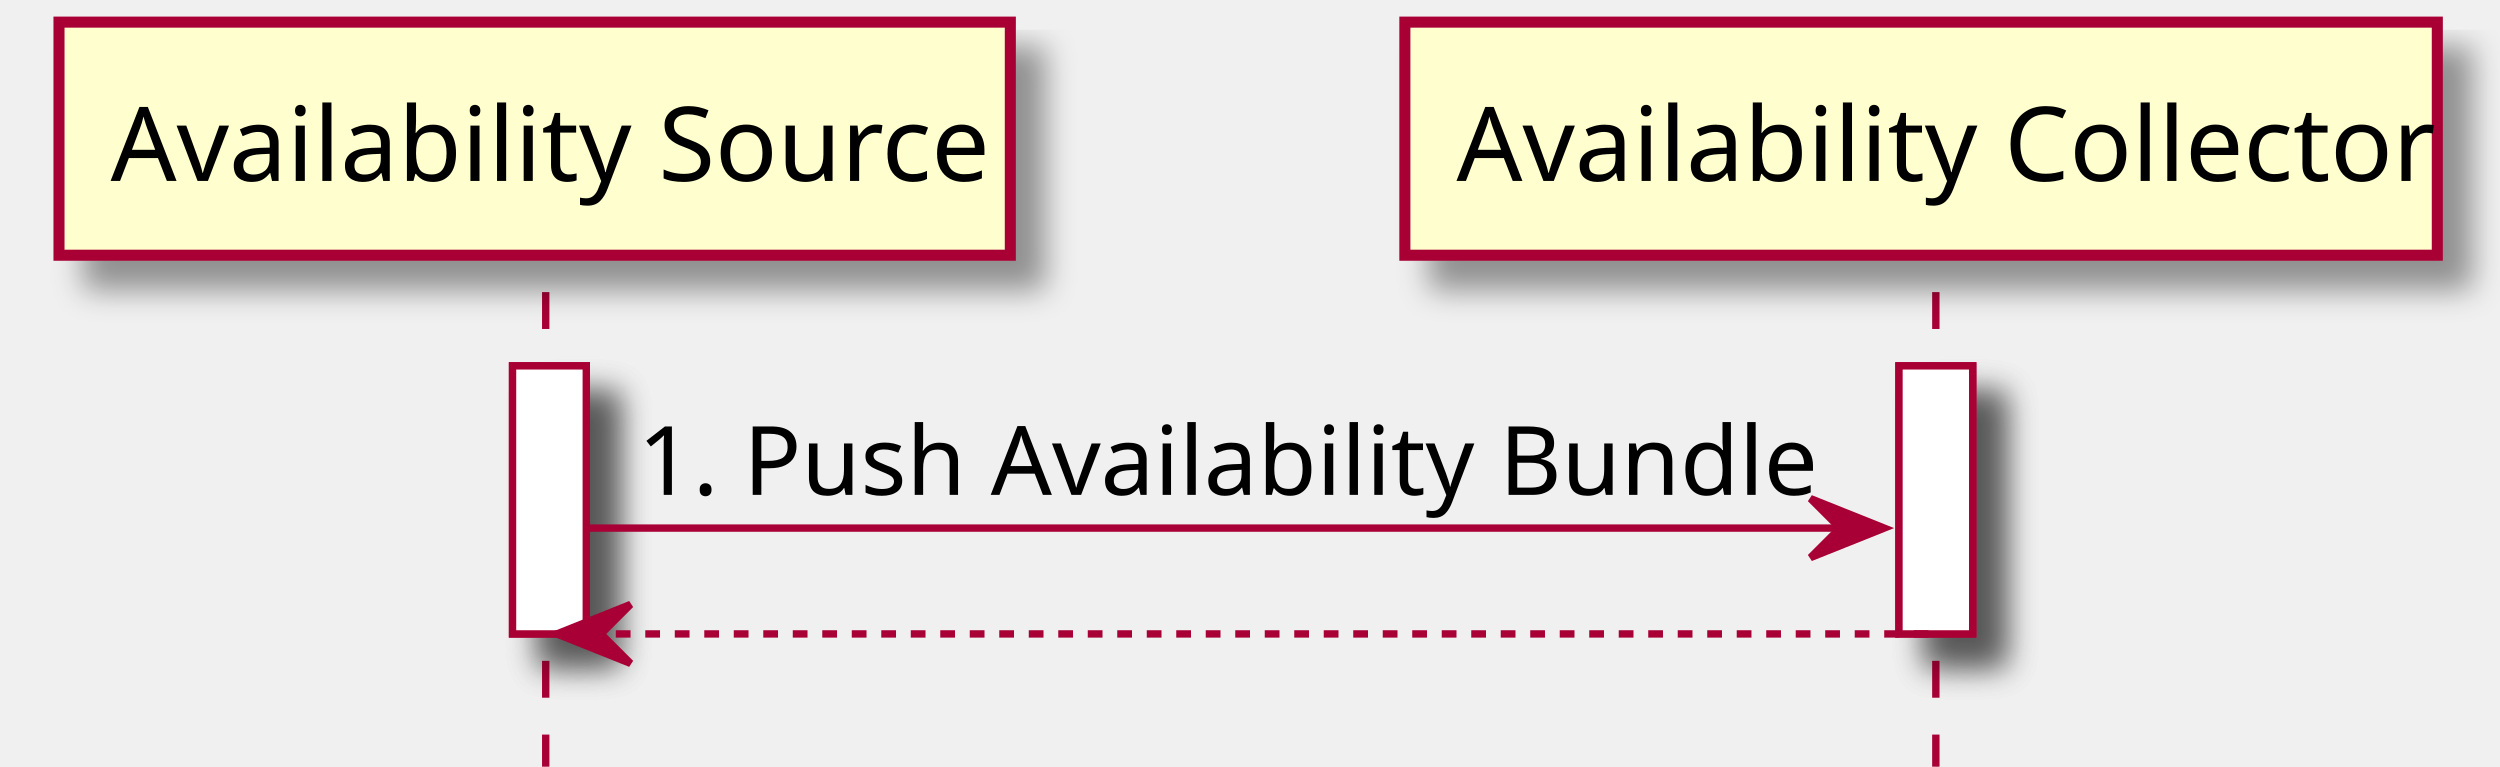
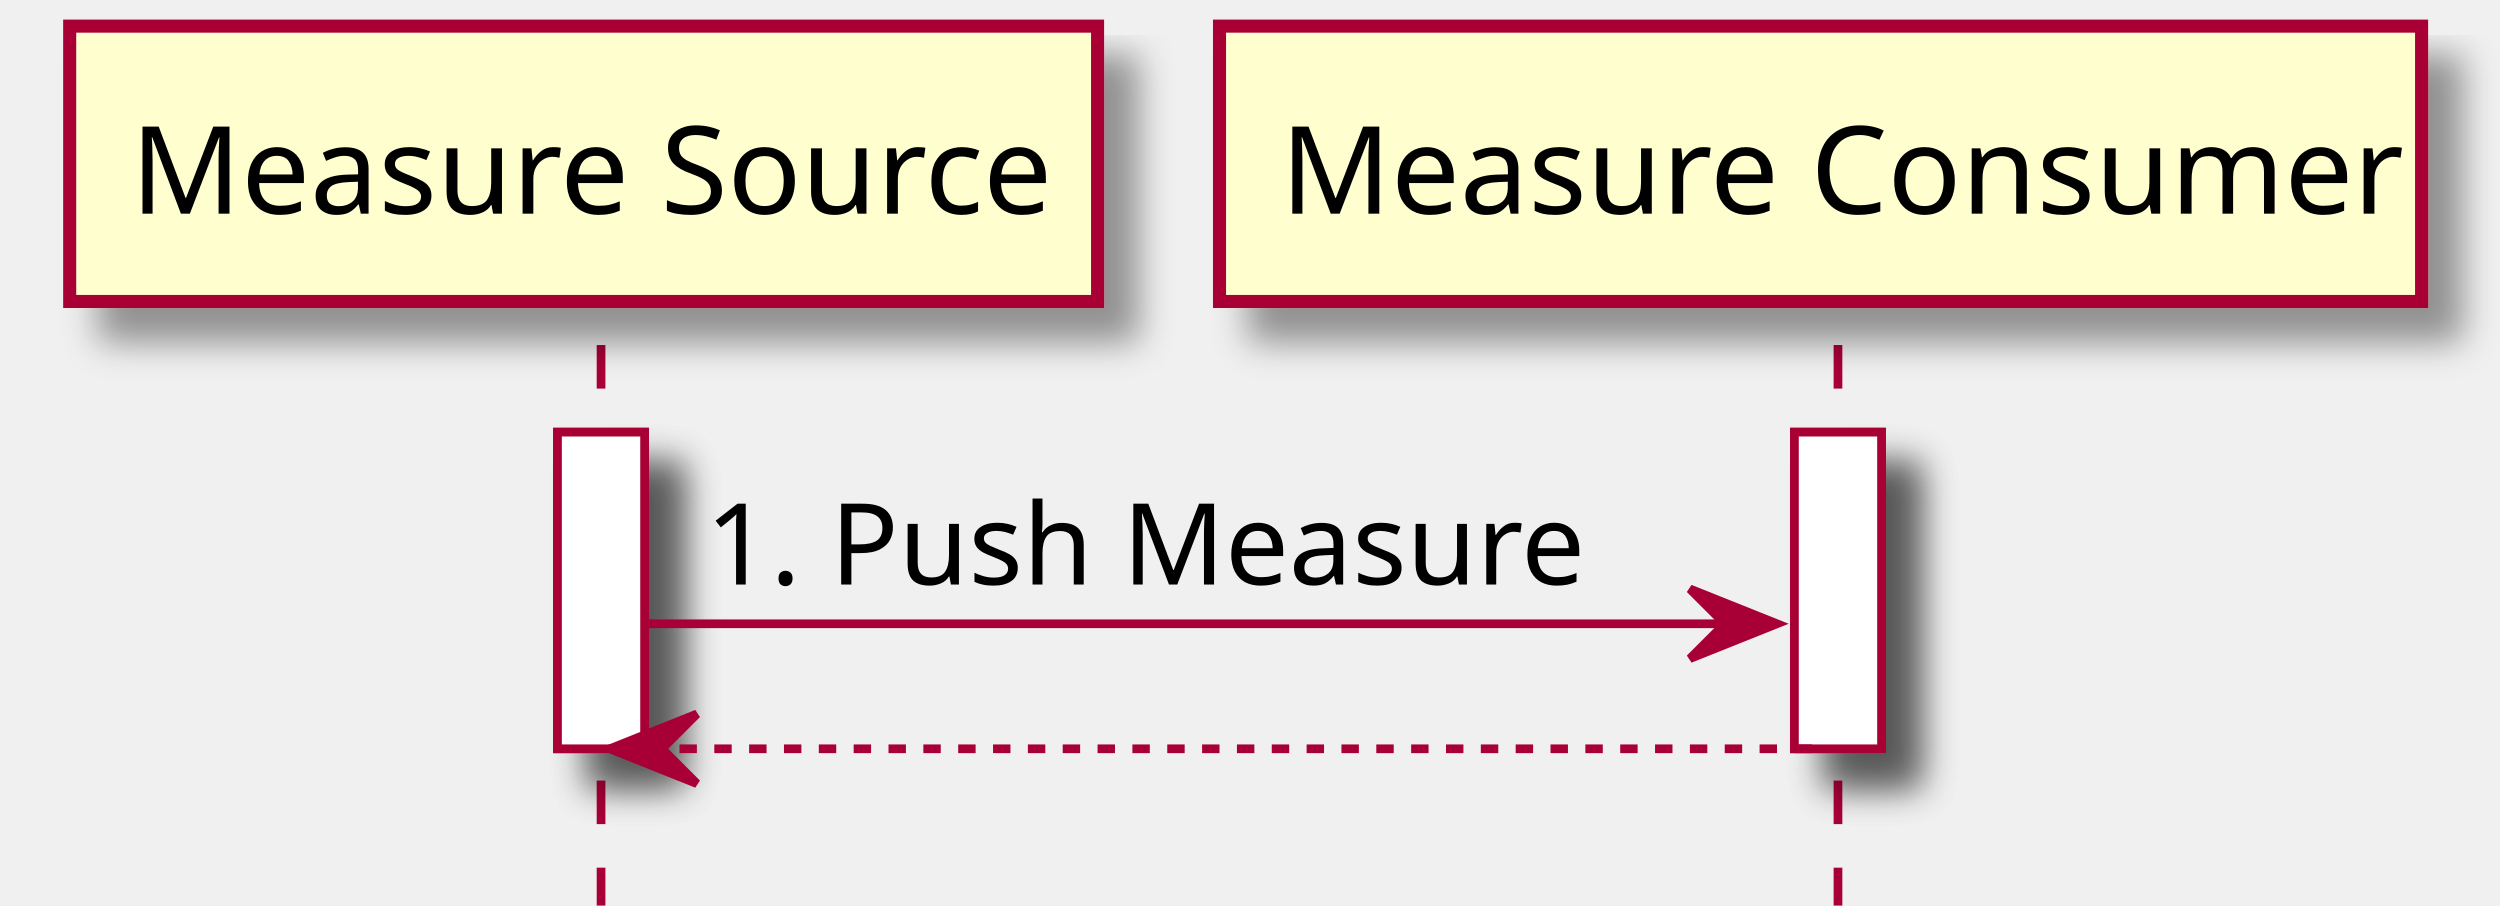
- <svg xmlns="http://www.w3.org/2000/svg" contentScriptType="application/ecmascript" contentStyleType="text/css" height="104px" preserveAspectRatio="none" style="width:339px;height:104px;" version="1.1" viewBox="0 0 339 104" width="339px" zoomAndPan="magnify">
+ <svg xmlns="http://www.w3.org/2000/svg" contentScriptType="application/ecmascript" contentStyleType="text/css" height="104px" preserveAspectRatio="none" style="width:287px;height:104px;" version="1.1" viewBox="0 0 287 104" width="287px" zoomAndPan="magnify">
  <defs>
-     <filter height="300%" id="fw5ciio" width="300%" x="-1" y="-1">
+     <filter height="300%" id="frul4an" width="300%" x="-1" y="-1">
      <feGaussianBlur result="blurOut" stdDeviation="2.0" />
      <feColorMatrix in="blurOut" result="blurOut2" type="matrix" values="0 0 0 0 0 0 0 0 0 0 0 0 0 0 0 0 0 0 .4 0" />
      <feOffset dx="4.0" dy="4.0" in="blurOut2" result="blurOut3" />
      <feBlend in="SourceGraphic" in2="blurOut3" mode="normal" />
    </filter>
  </defs>
  <g>
-     <rect fill="#FFFFFF" filter="url(#fw5ciio)" height="36.352" style="stroke: #A80036; stroke-width: 1.0;" width="10" x="69.5" y="49.609" />
-     <rect fill="#FFFFFF" filter="url(#fw5ciio)" height="36.352" style="stroke: #A80036; stroke-width: 1.0;" width="10" x="257.5" y="49.609" />
-     <line style="stroke: #A80036; stroke-width: 1.0; stroke-dasharray: 5.0,5.0;" x1="74" x2="74" y1="39.609" y2="103.961" />
-     <line style="stroke: #A80036; stroke-width: 1.0; stroke-dasharray: 5.0,5.0;" x1="262.5" x2="262.5" y1="39.609" y2="103.961" />
-     <rect fill="#FEFECE" filter="url(#fw5ciio)" height="31.609" style="stroke: #A80036; stroke-width: 1.5;" width="129" x="8" y="3" />
-     <text fill="#000000" font-family="sans-serif" font-size="14" lengthAdjust="spacingAndGlyphs" textLength="115" x="15" y="24.533">Availability Source</text>
-     <rect fill="#FEFECE" filter="url(#fw5ciio)" height="31.609" style="stroke: #A80036; stroke-width: 1.5;" width="140" x="190.5" y="3" />
-     <text fill="#000000" font-family="sans-serif" font-size="14" lengthAdjust="spacingAndGlyphs" textLength="126" x="197.5" y="24.533">Availability Collector</text>
-     <rect fill="#FFFFFF" filter="url(#fw5ciio)" height="36.352" style="stroke: #A80036; stroke-width: 1.0;" width="10" x="69.5" y="49.609" />
-     <rect fill="#FFFFFF" filter="url(#fw5ciio)" height="36.352" style="stroke: #A80036; stroke-width: 1.0;" width="10" x="257.5" y="49.609" />
-     <polygon fill="#A80036" points="245.5,67.609,255.5,71.609,245.5,75.609,249.5,71.609" style="stroke: #A80036; stroke-width: 1.0;" />
-     <line style="stroke: #A80036; stroke-width: 1.0;" x1="79.5" x2="251.5" y1="71.609" y2="71.609" />
-     <text fill="#000000" font-family="sans-serif" font-size="13" lengthAdjust="spacingAndGlyphs" textLength="154" x="86.5" y="67.105">1. Push Availability Bundle</text>
-     <polygon fill="#A80036" points="85.5,81.961,75.5,85.961,85.5,89.961,81.5,85.961" style="stroke: #A80036; stroke-width: 1.0;" />
-     <line style="stroke: #A80036; stroke-width: 1.0; stroke-dasharray: 2.0,2.0;" x1="79.5" x2="261.5" y1="85.961" y2="85.961" />
+     <rect fill="#FFFFFF" filter="url(#frul4an)" height="36.352" style="stroke: #A80036; stroke-width: 1.0;" width="10" x="64" y="49.609" />
+     <rect fill="#FFFFFF" filter="url(#frul4an)" height="36.352" style="stroke: #A80036; stroke-width: 1.0;" width="10" x="206" y="49.609" />
+     <line style="stroke: #A80036; stroke-width: 1.0; stroke-dasharray: 5.0,5.0;" x1="69" x2="69" y1="39.609" y2="103.961" />
+     <line style="stroke: #A80036; stroke-width: 1.0; stroke-dasharray: 5.0,5.0;" x1="211" x2="211" y1="39.609" y2="103.961" />
+     <rect fill="#FEFECE" filter="url(#frul4an)" height="31.609" style="stroke: #A80036; stroke-width: 1.5;" width="118" x="8" y="3" />
+     <text fill="#000000" font-family="sans-serif" font-size="14" lengthAdjust="spacingAndGlyphs" textLength="104" x="15" y="24.533">Measure Source</text>
+     <rect fill="#FEFECE" filter="url(#frul4an)" height="31.609" style="stroke: #A80036; stroke-width: 1.5;" width="138" x="140" y="3" />
+     <text fill="#000000" font-family="sans-serif" font-size="14" lengthAdjust="spacingAndGlyphs" textLength="124" x="147" y="24.533">Measure Consumer</text>
+     <rect fill="#FFFFFF" filter="url(#frul4an)" height="36.352" style="stroke: #A80036; stroke-width: 1.0;" width="10" x="64" y="49.609" />
+     <rect fill="#FFFFFF" filter="url(#frul4an)" height="36.352" style="stroke: #A80036; stroke-width: 1.0;" width="10" x="206" y="49.609" />
+     <polygon fill="#A80036" points="194,67.609,204,71.609,194,75.609,198,71.609" style="stroke: #A80036; stroke-width: 1.0;" />
+     <line style="stroke: #A80036; stroke-width: 1.0;" x1="74" x2="200" y1="71.609" y2="71.609" />
+     <text fill="#000000" font-family="sans-serif" font-size="13" lengthAdjust="spacingAndGlyphs" textLength="99" x="81" y="67.105">1. Push Measure</text>
+     <polygon fill="#A80036" points="80,81.961,70,85.961,80,89.961,76,85.961" style="stroke: #A80036; stroke-width: 1.0;" />
+     <line style="stroke: #A80036; stroke-width: 1.0; stroke-dasharray: 2.0,2.0;" x1="74" x2="210" y1="85.961" y2="85.961" />
  </g>
</svg>
